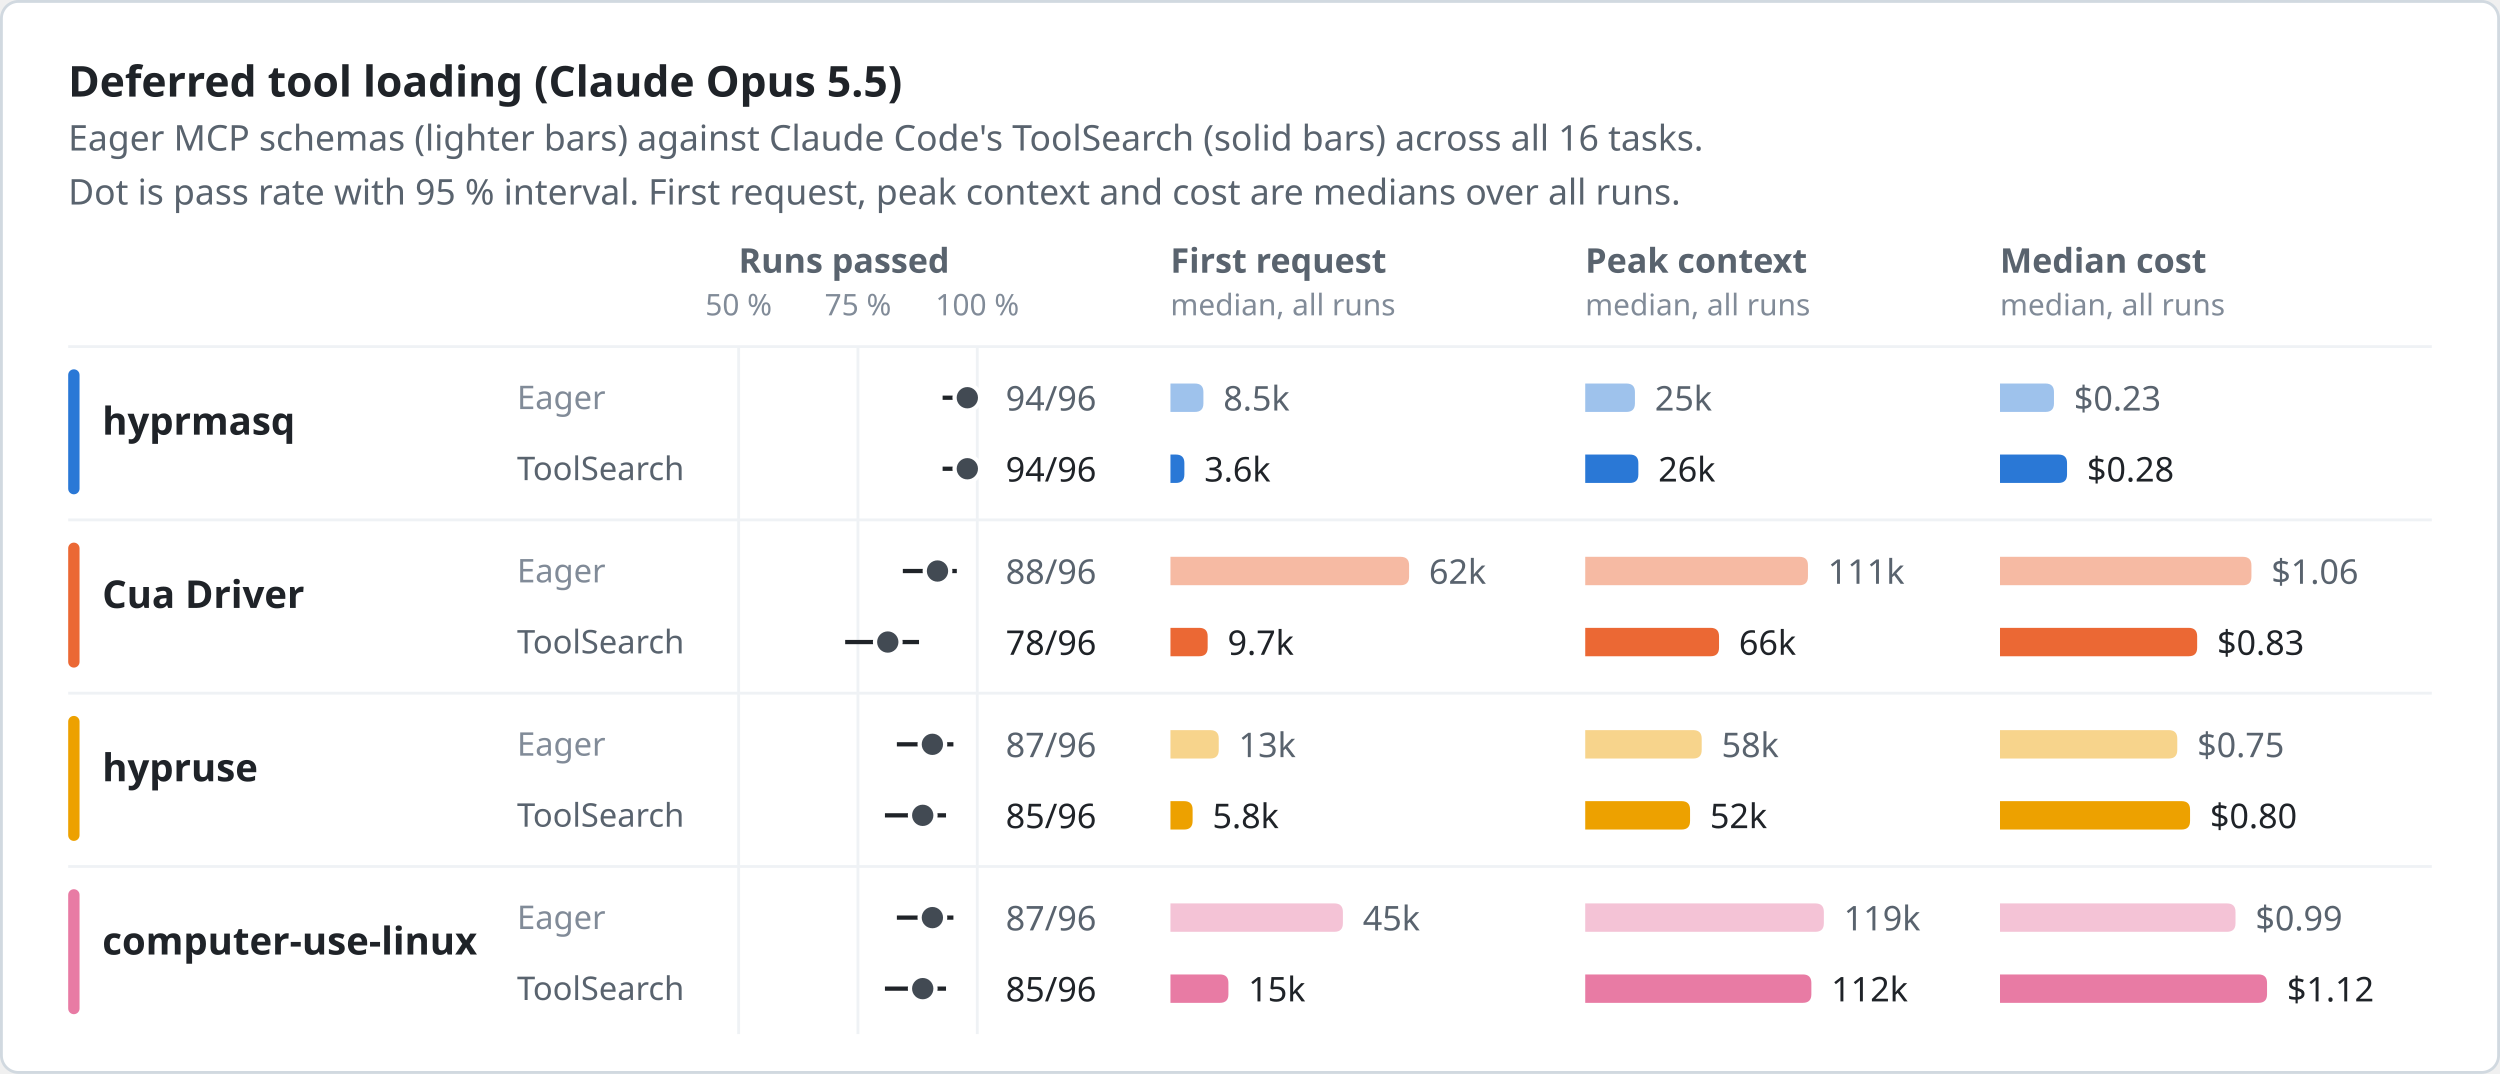
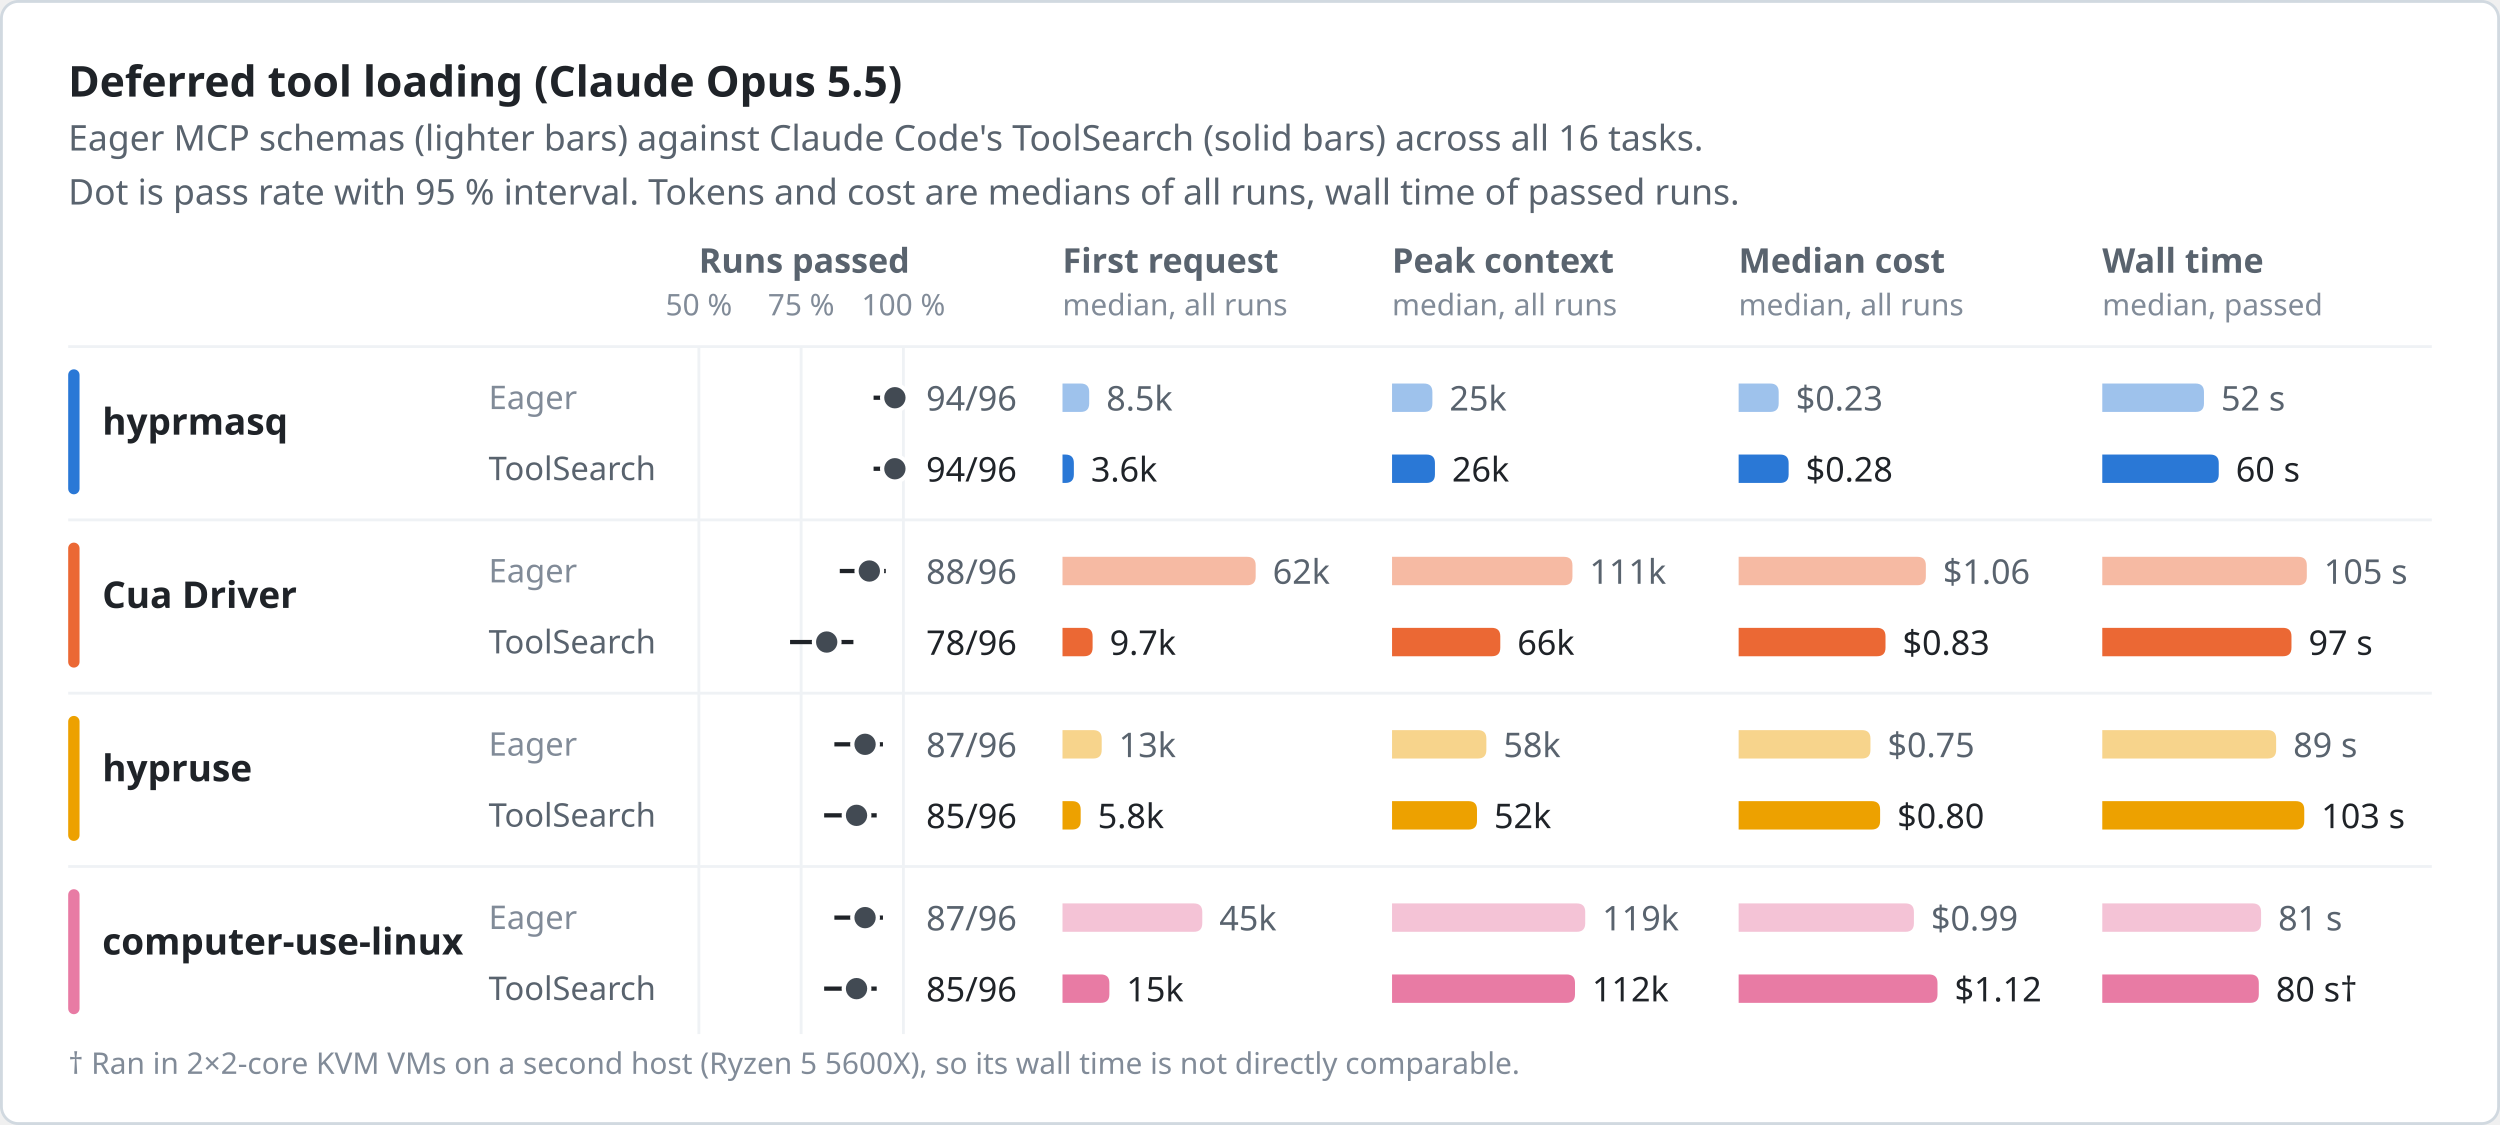
- <svg xmlns="http://www.w3.org/2000/svg" width="880" height="378" viewBox="0 0 880 378" role="img" aria-label="Per tool with Claude Opus 5.5, eager MCP schemas beside ToolSearch: runs passed with 95 % interval, median first-request tokens, median peak context and median cost per run.">
+ <svg xmlns="http://www.w3.org/2000/svg" width="880" height="396" viewBox="0 0 880 396" role="img" aria-label="Per tool with Claude Opus 5.5, eager MCP schemas beside ToolSearch: runs passed with 95 % interval, median first-request tokens, median peak context, median cost per run and median wall time of passed runs.">
  <style>text{font-family:-apple-system, BlinkMacSystemFont, "Segoe UI", "Noto Sans", Helvetica, Arial, sans-serif;font-variant-numeric:tabular-nums}.t{fill:#1f2328}.t2{fill:#59636e}.m{fill:#818b98}.bg{fill:#ffffff;stroke:#d1d9e0}.grid{stroke:#eff2f5;stroke-width:1}.axis{stroke:#d1d9e0;stroke-width:1}.tools{fill:#2a78d6}.out{fill:#c8d1da}.dot{fill:#424a53;stroke:#ffffff;stroke-width:1.5}.miss{fill:#ffffff;stroke:#d1242f;stroke-width:1.75}.pass{fill:#1a7f37}.fail{fill:#ffffff;stroke:#d1242f;stroke-width:1.75}.cut{stroke:#ffffff;stroke-width:2}.whisker{stroke:#1f2328;stroke-width:1.5}.s0{fill:#2a78d6}.s1{fill:#eb6834}.s2{fill:#1baf7a}.s3{fill:#eda100}.s4{fill:#e87ba4}.s5{fill:#008300}.s6{fill:#6250d6}.s7{fill:#e34948}</style>
-   <rect x="0.5" y="0.5" width="879" height="377" rx="6" class="bg" />
+   <rect x="0.5" y="0.5" width="879" height="395" rx="6" class="bg" />
  <text x="24" y="34" class="t" font-size="15" font-weight="600">Deferred tool loading (Claude Opus 5.5)</text>
  <text x="24" y="53" class="t2" font-size="12.5">Eager MCP schemas (lighter bars) against Claude Code's ToolSearch (solid bars) across all 16 tasks.</text>
-   <text x="24" y="72" class="t2" font-size="12.5">Dot is pass rate with 95 % interval. First request, peak context and cost are medians over all runs.</text>
-   <text x="260" y="96" class="t2" font-size="12" font-weight="600">Runs passed</text>
-   <text x="260" y="111" class="m" font-size="10.5" text-anchor="middle">50 %</text>
-   <text x="302" y="111" class="m" font-size="10.5" text-anchor="middle">75 %</text>
-   <text x="344" y="111" class="m" font-size="10.5" text-anchor="middle">100 %</text>
-   <text x="412" y="96" class="t2" font-size="12" font-weight="600">First request</text>
-   <text x="412" y="111" class="m" font-size="10.5">median, all runs</text>
-   <text x="558" y="96" class="t2" font-size="12" font-weight="600">Peak context</text>
-   <text x="558" y="111" class="m" font-size="10.5">median, all runs</text>
-   <text x="704" y="96" class="t2" font-size="12" font-weight="600">Median cost</text>
-   <text x="704" y="111" class="m" font-size="10.5">median, all runs</text>
-   <line x1="260" y1="122" x2="260" y2="364" class="grid" />
-   <line x1="302" y1="122" x2="302" y2="364" class="grid" />
-   <line x1="344" y1="122" x2="344" y2="364" class="grid" />
+   <text x="24" y="72" class="t2" font-size="12.5">Dot is pass rate with 95 % interval. Tokens and cost are medians of all runs, wall time of passed runs.</text>
+   <text x="246" y="96" class="t2" font-size="12" font-weight="600">Runs passed</text>
+   <text x="246" y="111" class="m" font-size="10.5" text-anchor="middle">50 %</text>
+   <text x="282" y="111" class="m" font-size="10.5" text-anchor="middle">75 %</text>
+   <text x="318" y="111" class="m" font-size="10.5" text-anchor="middle">100 %</text>
+   <text x="374" y="96" class="t2" font-size="12" font-weight="600">First request</text>
+   <text x="374" y="111" class="m" font-size="10.5">median, all runs</text>
+   <text x="490" y="96" class="t2" font-size="12" font-weight="600">Peak context</text>
+   <text x="490" y="111" class="m" font-size="10.5">median, all runs</text>
+   <text x="612" y="96" class="t2" font-size="12" font-weight="600">Median cost</text>
+   <text x="612" y="111" class="m" font-size="10.5">median, all runs</text>
+   <text x="740" y="96" class="t2" font-size="12" font-weight="600">Wall time</text>
+   <text x="740" y="111" class="m" font-size="10.5">median, passed</text>
+   <line x1="246" y1="122" x2="246" y2="364" class="grid" />
+   <line x1="282" y1="122" x2="282" y2="364" class="grid" />
+   <line x1="318" y1="122" x2="318" y2="364" class="grid" />
  <line x1="24" y1="122" x2="856" y2="122" class="grid" />
  <rect x="24" y="130" width="4" height="44" class="s0" rx="2" />
-   <text x="36" y="153" class="t" font-size="13.5" font-weight="600">hyprmasq</text>
-   <text x="182" y="144" class="m" font-size="11.5">Eager</text>
-   <line x1="331.8" y1="140" x2="343" y2="140" class="whisker" />
-   <circle cx="340.5" cy="140" r="4.5" class="dot" />
-   <text x="354" y="144.5" class="t2" font-size="12">94/96</text>
-   <path d="M412 135H420.6Q423.6 135 423.6 138V142Q423.6 145 420.6 145H412Z" class="s0" fill-opacity="0.45" />
-   <text x="430.6" y="144.5" class="t2" font-size="12">8.5k</text>
-   <path d="M558 135H572.5Q575.5 135 575.5 138V142Q575.5 145 572.5 145H558Z" class="s0" fill-opacity="0.45" />
-   <text x="582.5" y="144.5" class="t2" font-size="12">25k</text>
-   <path d="M704 135H720Q723 135 723 138V142Q723 145 720 145H704Z" class="s0" fill-opacity="0.45" />
-   <text x="730" y="144.5" class="t2" font-size="12">$0.23</text>
-   <text x="182" y="169" class="t2" font-size="11.5">ToolSearch</text>
-   <line x1="331.8" y1="165" x2="343" y2="165" class="whisker" />
-   <circle cx="340.5" cy="165" r="4.5" class="dot" />
-   <text x="354" y="169.5" class="t" font-size="12">94/96</text>
-   <path d="M412 160H413.9Q416.9 160 416.9 163V167Q416.9 170 413.9 170H412Z" class="s0" />
-   <text x="423.9" y="169.5" class="t" font-size="12">3.6k</text>
-   <path d="M558 160H573.7Q576.7 160 576.7 163V167Q576.7 170 573.7 170H558Z" class="s0" />
-   <text x="583.7" y="169.5" class="t" font-size="12">26k</text>
-   <path d="M704 160H724.6Q727.6 160 727.6 163V167Q727.6 170 724.6 170H704Z" class="s0" />
-   <text x="734.6" y="169.5" class="t" font-size="12">$0.28</text>
+   <text x="36" y="153" class="t" font-size="13" font-weight="600">hyprmasq</text>
+   <text x="172" y="144" class="m" font-size="11.5">Eager</text>
+   <line x1="307.5" y1="140" x2="317.2" y2="140" class="whisker" />
+   <circle cx="315" cy="140" r="4.5" class="dot" />
+   <text x="326" y="144.5" class="t2" font-size="12">94/96</text>
+   <path d="M374 135H380.4Q383.4 135 383.4 138V142Q383.4 145 380.4 145H374Z" class="s0" fill-opacity="0.45" />
+   <text x="389.4" y="144.5" class="t2" font-size="12">8.5k</text>
+   <path d="M490 135H501.2Q504.2 135 504.2 138V142Q504.2 145 501.2 145H490Z" class="s0" fill-opacity="0.45" />
+   <text x="510.2" y="144.5" class="t2" font-size="12">25k</text>
+   <path d="M612 135H623.1Q626.1 135 626.1 138V142Q626.1 145 623.1 145H612Z" class="s0" fill-opacity="0.45" />
+   <text x="632.1" y="144.5" class="t2" font-size="12">$0.23</text>
+   <path d="M740 135H772.8Q775.8 135 775.8 138V142Q775.8 145 772.8 145H740Z" class="s0" fill-opacity="0.45" />
+   <text x="781.8" y="144.5" class="t2" font-size="12">52 s</text>
+   <text x="172" y="169" class="t2" font-size="11.5">ToolSearch</text>
+   <line x1="307.5" y1="165" x2="317.2" y2="165" class="whisker" />
+   <circle cx="315" cy="165" r="4.5" class="dot" />
+   <text x="326" y="169.5" class="t" font-size="12">94/96</text>
+   <path d="M374 160H375Q378 160 378 163V167Q378 170 375 170H374Z" class="s0" />
+   <text x="384" y="169.5" class="t" font-size="12">3.6k</text>
+   <path d="M490 160H502.1Q505.1 160 505.1 163V167Q505.1 170 502.1 170H490Z" class="s0" />
+   <text x="511.1" y="169.5" class="t" font-size="12">26k</text>
+   <path d="M612 160H626.6Q629.6 160 629.6 163V167Q629.6 170 626.6 170H612Z" class="s0" />
+   <text x="635.6" y="169.5" class="t" font-size="12">$0.28</text>
+   <path d="M740 160H778Q781 160 781 163V167Q781 170 778 170H740Z" class="s0" />
+   <text x="787" y="169.5" class="t" font-size="12">60 s</text>
  <line x1="24" y1="183" x2="856" y2="183" class="grid" />
  <rect x="24" y="191" width="4" height="44" class="s1" rx="2" />
-   <text x="36" y="214" class="t" font-size="13.5" font-weight="600">Cua Driver</text>
-   <text x="182" y="205" class="m" font-size="11.5">Eager</text>
-   <line x1="317.8" y1="201" x2="336.8" y2="201" class="whisker" />
-   <circle cx="330" cy="201" r="4.5" class="dot" />
-   <text x="354" y="205.5" class="t2" font-size="12">88/96</text>
-   <path d="M412 196H493Q496 196 496 199V203Q496 206 493 206H412Z" class="s1" fill-opacity="0.45" />
-   <text x="503" y="205.5" class="t2" font-size="12">62k</text>
-   <path d="M558 196H633.4Q636.4 196 636.4 199V203Q636.4 206 633.4 206H558Z" class="s1" fill-opacity="0.45" />
-   <text x="643.4" y="205.5" class="t2" font-size="12">111k</text>
-   <path d="M704 196H789.5Q792.5 196 792.5 199V203Q792.5 206 789.5 206H704Z" class="s1" fill-opacity="0.45" />
-   <text x="799.5" y="205.5" class="t2" font-size="12">$1.06</text>
-   <text x="182" y="230" class="t2" font-size="11.5">ToolSearch</text>
-   <line x1="297.5" y1="226" x2="323.5" y2="226" class="whisker" />
-   <circle cx="312.5" cy="226" r="4.5" class="dot" />
-   <text x="354" y="230.5" class="t" font-size="12">78/96</text>
-   <path d="M412 221H422.1Q425.1 221 425.1 224V228Q425.1 231 422.1 231H412Z" class="s1" />
-   <text x="432.1" y="230.5" class="t" font-size="12">9.7k</text>
-   <path d="M558 221H602.1Q605.1 221 605.1 224V228Q605.1 231 602.1 231H558Z" class="s1" />
-   <text x="612.1" y="230.5" class="t" font-size="12">66k</text>
-   <path d="M704 221H770.4Q773.4 221 773.4 224V228Q773.4 231 770.4 231H704Z" class="s1" />
-   <text x="780.4" y="230.5" class="t" font-size="12">$0.83</text>
+   <text x="36" y="214" class="t" font-size="13" font-weight="600">Cua Driver</text>
+   <text x="172" y="205" class="m" font-size="11.5">Eager</text>
+   <line x1="295.6" y1="201" x2="311.8" y2="201" class="whisker" />
+   <circle cx="306" cy="201" r="4.5" class="dot" />
+   <text x="326" y="205.5" class="t2" font-size="12">88/96</text>
+   <path d="M374 196H439Q442 196 442 199V203Q442 206 439 206H374Z" class="s1" fill-opacity="0.45" />
+   <text x="448" y="205.5" class="t2" font-size="12">62k</text>
+   <path d="M490 196H550.5Q553.5 196 553.5 199V203Q553.5 206 550.5 206H490Z" class="s1" fill-opacity="0.45" />
+   <text x="559.5" y="205.5" class="t2" font-size="12">111k</text>
+   <path d="M612 196H674.9Q677.9 196 677.9 199V203Q677.9 206 674.9 206H612Z" class="s1" fill-opacity="0.45" />
+   <text x="683.9" y="205.5" class="t2" font-size="12">$1.06</text>
+   <path d="M740 196H809Q812 196 812 199V203Q812 206 809 206H740Z" class="s1" fill-opacity="0.45" />
+   <text x="818" y="205.5" class="t2" font-size="12">105 s</text>
+   <text x="172" y="230" class="t2" font-size="11.5">ToolSearch</text>
+   <line x1="278.1" y1="226" x2="300.4" y2="226" class="whisker" />
+   <circle cx="291" cy="226" r="4.5" class="dot" />
+   <text x="326" y="230.5" class="t" font-size="12">78/96</text>
+   <path d="M374 221H381.6Q384.6 221 384.6 224V228Q384.6 231 381.6 231H374Z" class="s1" />
+   <text x="390.6" y="230.5" class="t" font-size="12">9.7k</text>
+   <path d="M490 221H525.1Q528.1 221 528.1 224V228Q528.1 231 525.1 231H490Z" class="s1" />
+   <text x="534.1" y="230.5" class="t" font-size="12">66k</text>
+   <path d="M612 221H660.7Q663.7 221 663.7 224V228Q663.7 231 660.7 231H612Z" class="s1" />
+   <text x="669.7" y="230.5" class="t" font-size="12">$0.83</text>
+   <path d="M740 221H803.6Q806.6 221 806.6 224V228Q806.6 231 803.6 231H740Z" class="s1" />
+   <text x="812.6" y="230.5" class="t" font-size="12">97 s</text>
  <line x1="24" y1="244" x2="856" y2="244" class="grid" />
  <rect x="24" y="252" width="4" height="44" class="s3" rx="2" />
-   <text x="36" y="275" class="t" font-size="13.5" font-weight="600">hypruse</text>
-   <text x="182" y="266" class="m" font-size="11.5">Eager</text>
-   <line x1="315.7" y1="262" x2="335.6" y2="262" class="whisker" />
-   <circle cx="328.2" cy="262" r="4.5" class="dot" />
-   <text x="354" y="266.5" class="t2" font-size="12">87/96</text>
-   <path d="M412 257H426Q429 257 429 260V264Q429 267 426 267H412Z" class="s3" fill-opacity="0.45" />
-   <text x="436" y="266.5" class="t2" font-size="12">13k</text>
-   <path d="M558 257H596Q599 257 599 260V264Q599 267 596 267H558Z" class="s3" fill-opacity="0.45" />
-   <text x="606" y="266.5" class="t2" font-size="12">58k</text>
-   <path d="M704 257H763.4Q766.4 257 766.4 260V264Q766.4 267 763.4 267H704Z" class="s3" fill-opacity="0.45" />
-   <text x="773.4" y="266.5" class="t2" font-size="12">$0.75</text>
-   <text x="182" y="291" class="t2" font-size="11.5">ToolSearch</text>
-   <line x1="311.5" y1="287" x2="333" y2="287" class="whisker" />
-   <circle cx="324.8" cy="287" r="4.5" class="dot" />
-   <text x="354" y="291.5" class="t" font-size="12">85/96</text>
-   <path d="M412 282H416.8Q419.8 282 419.8 285V289Q419.8 292 416.8 292H412Z" class="s3" />
-   <text x="426.8" y="291.5" class="t" font-size="12">5.8k</text>
-   <path d="M558 282H591.9Q594.9 282 594.9 285V289Q594.9 292 591.9 292H558Z" class="s3" />
-   <text x="601.9" y="291.5" class="t" font-size="12">52k</text>
-   <path d="M704 282H767.9Q770.9 282 770.9 285V289Q770.9 292 767.9 292H704Z" class="s3" />
-   <text x="777.9" y="291.5" class="t" font-size="12">$0.80</text>
+   <text x="36" y="275" class="t" font-size="13" font-weight="600">hypruse</text>
+   <text x="172" y="266" class="m" font-size="11.5">Eager</text>
+   <line x1="293.7" y1="262" x2="310.8" y2="262" class="whisker" />
+   <circle cx="304.5" cy="262" r="4.5" class="dot" />
+   <text x="326" y="266.5" class="t2" font-size="12">87/96</text>
+   <path d="M374 257H384.8Q387.8 257 387.8 260V264Q387.8 267 384.8 267H374Z" class="s3" fill-opacity="0.45" />
+   <text x="393.8" y="266.5" class="t2" font-size="12">13k</text>
+   <path d="M490 257H520.2Q523.2 257 523.2 260V264Q523.2 267 520.2 267H490Z" class="s3" fill-opacity="0.45" />
+   <text x="529.2" y="266.5" class="t2" font-size="12">58k</text>
+   <path d="M612 257H655.4Q658.4 257 658.4 260V264Q658.4 267 655.4 267H612Z" class="s3" fill-opacity="0.45" />
+   <text x="664.4" y="266.5" class="t2" font-size="12">$0.75</text>
+   <path d="M740 257H798.2Q801.2 257 801.2 260V264Q801.2 267 798.2 267H740Z" class="s3" fill-opacity="0.45" />
+   <text x="807.2" y="266.5" class="t2" font-size="12">89 s</text>
+   <text x="172" y="291" class="t2" font-size="11.5">ToolSearch</text>
+   <line x1="290.1" y1="287" x2="308.6" y2="287" class="whisker" />
+   <circle cx="301.5" cy="287" r="4.5" class="dot" />
+   <text x="326" y="291.5" class="t" font-size="12">85/96</text>
+   <path d="M374 282H377.4Q380.4 282 380.4 285V289Q380.4 292 377.4 292H374Z" class="s3" />
+   <text x="386.4" y="291.5" class="t" font-size="12">5.8k</text>
+   <path d="M490 282H516.9Q519.9 282 519.9 285V289Q519.9 292 516.9 292H490Z" class="s3" />
+   <text x="525.9" y="291.5" class="t" font-size="12">52k</text>
+   <path d="M612 282H658.8Q661.8 282 661.8 285V289Q661.8 292 658.8 292H612Z" class="s3" />
+   <text x="667.8" y="291.5" class="t" font-size="12">$0.80</text>
+   <path d="M740 282H808.1Q811.1 282 811.1 285V289Q811.1 292 808.1 292H740Z" class="s3" />
+   <text x="817.1" y="291.5" class="t" font-size="12">103 s</text>
  <line x1="24" y1="305" x2="856" y2="305" class="grid" />
  <rect x="24" y="313" width="4" height="44" class="s4" rx="2" />
-   <text x="36" y="336" class="t" font-size="13.5" font-weight="600">computer-use-linux</text>
-   <text x="182" y="327" class="m" font-size="11.5">Eager</text>
-   <line x1="315.7" y1="323" x2="335.6" y2="323" class="whisker" />
-   <circle cx="328.2" cy="323" r="4.5" class="dot" />
-   <text x="354" y="327.5" class="t2" font-size="12">87/96</text>
-   <path d="M412 318H469.7Q472.7 318 472.7 321V325Q472.7 328 469.7 328H412Z" class="s4" fill-opacity="0.45" />
-   <text x="479.7" y="327.5" class="t2" font-size="12">45k</text>
-   <path d="M558 318H639Q642 318 642 321V325Q642 328 639 328H558Z" class="s4" fill-opacity="0.45" />
-   <text x="649" y="327.5" class="t2" font-size="12">119k</text>
-   <path d="M704 318H783.9Q786.9 318 786.9 321V325Q786.9 328 783.9 328H704Z" class="s4" fill-opacity="0.45" />
-   <text x="793.9" y="327.5" class="t2" font-size="12">$0.99</text>
-   <text x="182" y="352" class="t2" font-size="11.5">ToolSearch</text>
-   <line x1="311.5" y1="348" x2="333" y2="348" class="whisker" />
-   <circle cx="324.8" cy="348" r="4.5" class="dot" />
-   <text x="354" y="352.5" class="t" font-size="12">85/96</text>
-   <path d="M412 343H429.4Q432.4 343 432.4 346V350Q432.4 353 429.4 353H412Z" class="s4" />
-   <text x="439.4" y="352.5" class="t" font-size="12">15k</text>
-   <path d="M558 343H634.6Q637.6 343 637.6 346V350Q637.6 353 634.6 353H558Z" class="s4" />
-   <text x="644.6" y="352.5" class="t" font-size="12">112k</text>
-   <path d="M704 343H795Q798 343 798 346V350Q798 353 795 353H704Z" class="s4" />
-   <text x="805" y="352.5" class="t" font-size="12">$1.12</text>
+   <text x="36" y="336" class="t" font-size="13" font-weight="600">computer-use-linux</text>
+   <text x="172" y="327" class="m" font-size="11.5">Eager</text>
+   <line x1="293.7" y1="323" x2="310.8" y2="323" class="whisker" />
+   <circle cx="304.5" cy="323" r="4.5" class="dot" />
+   <text x="326" y="327.5" class="t2" font-size="12">87/96</text>
+   <path d="M374 318H420.2Q423.2 318 423.2 321V325Q423.2 328 420.2 328H374Z" class="s4" fill-opacity="0.45" />
+   <text x="429.2" y="327.5" class="t2" font-size="12">45k</text>
+   <path d="M490 318H555Q558 318 558 321V325Q558 328 555 328H490Z" class="s4" fill-opacity="0.45" />
+   <text x="564" y="327.5" class="t2" font-size="12">119k</text>
+   <path d="M612 318H670.7Q673.7 318 673.7 321V325Q673.7 328 670.7 328H612Z" class="s4" fill-opacity="0.45" />
+   <text x="679.7" y="327.5" class="t2" font-size="12">$0.99</text>
+   <path d="M740 318H792.9Q795.9 318 795.9 321V325Q795.9 328 792.9 328H740Z" class="s4" fill-opacity="0.45" />
+   <text x="801.9" y="327.5" class="t2" font-size="12">81 s</text>
+   <text x="172" y="352" class="t2" font-size="11.5">ToolSearch</text>
+   <line x1="290.1" y1="348" x2="308.6" y2="348" class="whisker" />
+   <circle cx="301.5" cy="348" r="4.5" class="dot" />
+   <text x="326" y="352.5" class="t" font-size="12">85/96</text>
+   <path d="M374 343H387.5Q390.5 343 390.5 346V350Q390.5 353 387.5 353H374Z" class="s4" />
+   <text x="396.5" y="352.5" class="t" font-size="12">15k</text>
+   <path d="M490 343H551.4Q554.4 343 554.4 346V350Q554.4 353 551.4 353H490Z" class="s4" />
+   <text x="560.4" y="352.5" class="t" font-size="12">112k</text>
+   <path d="M612 343H679Q682 343 682 346V350Q682 353 679 353H612Z" class="s4" />
+   <text x="688" y="352.5" class="t" font-size="12">$1.12</text>
+   <path d="M740 343H792.1Q795.1 343 795.1 346V350Q795.1 353 792.1 353H740Z" class="s4" />
+   <text x="801.1" y="352.5" class="t" font-size="12">80 s†</text>
+   <text x="24" y="378" class="m" font-size="10.5">† Ran in 2×2-core KVM VMs on a second host (Ryzen 5 5600X), so its wall time is not directly comparable.</text>
</svg>
